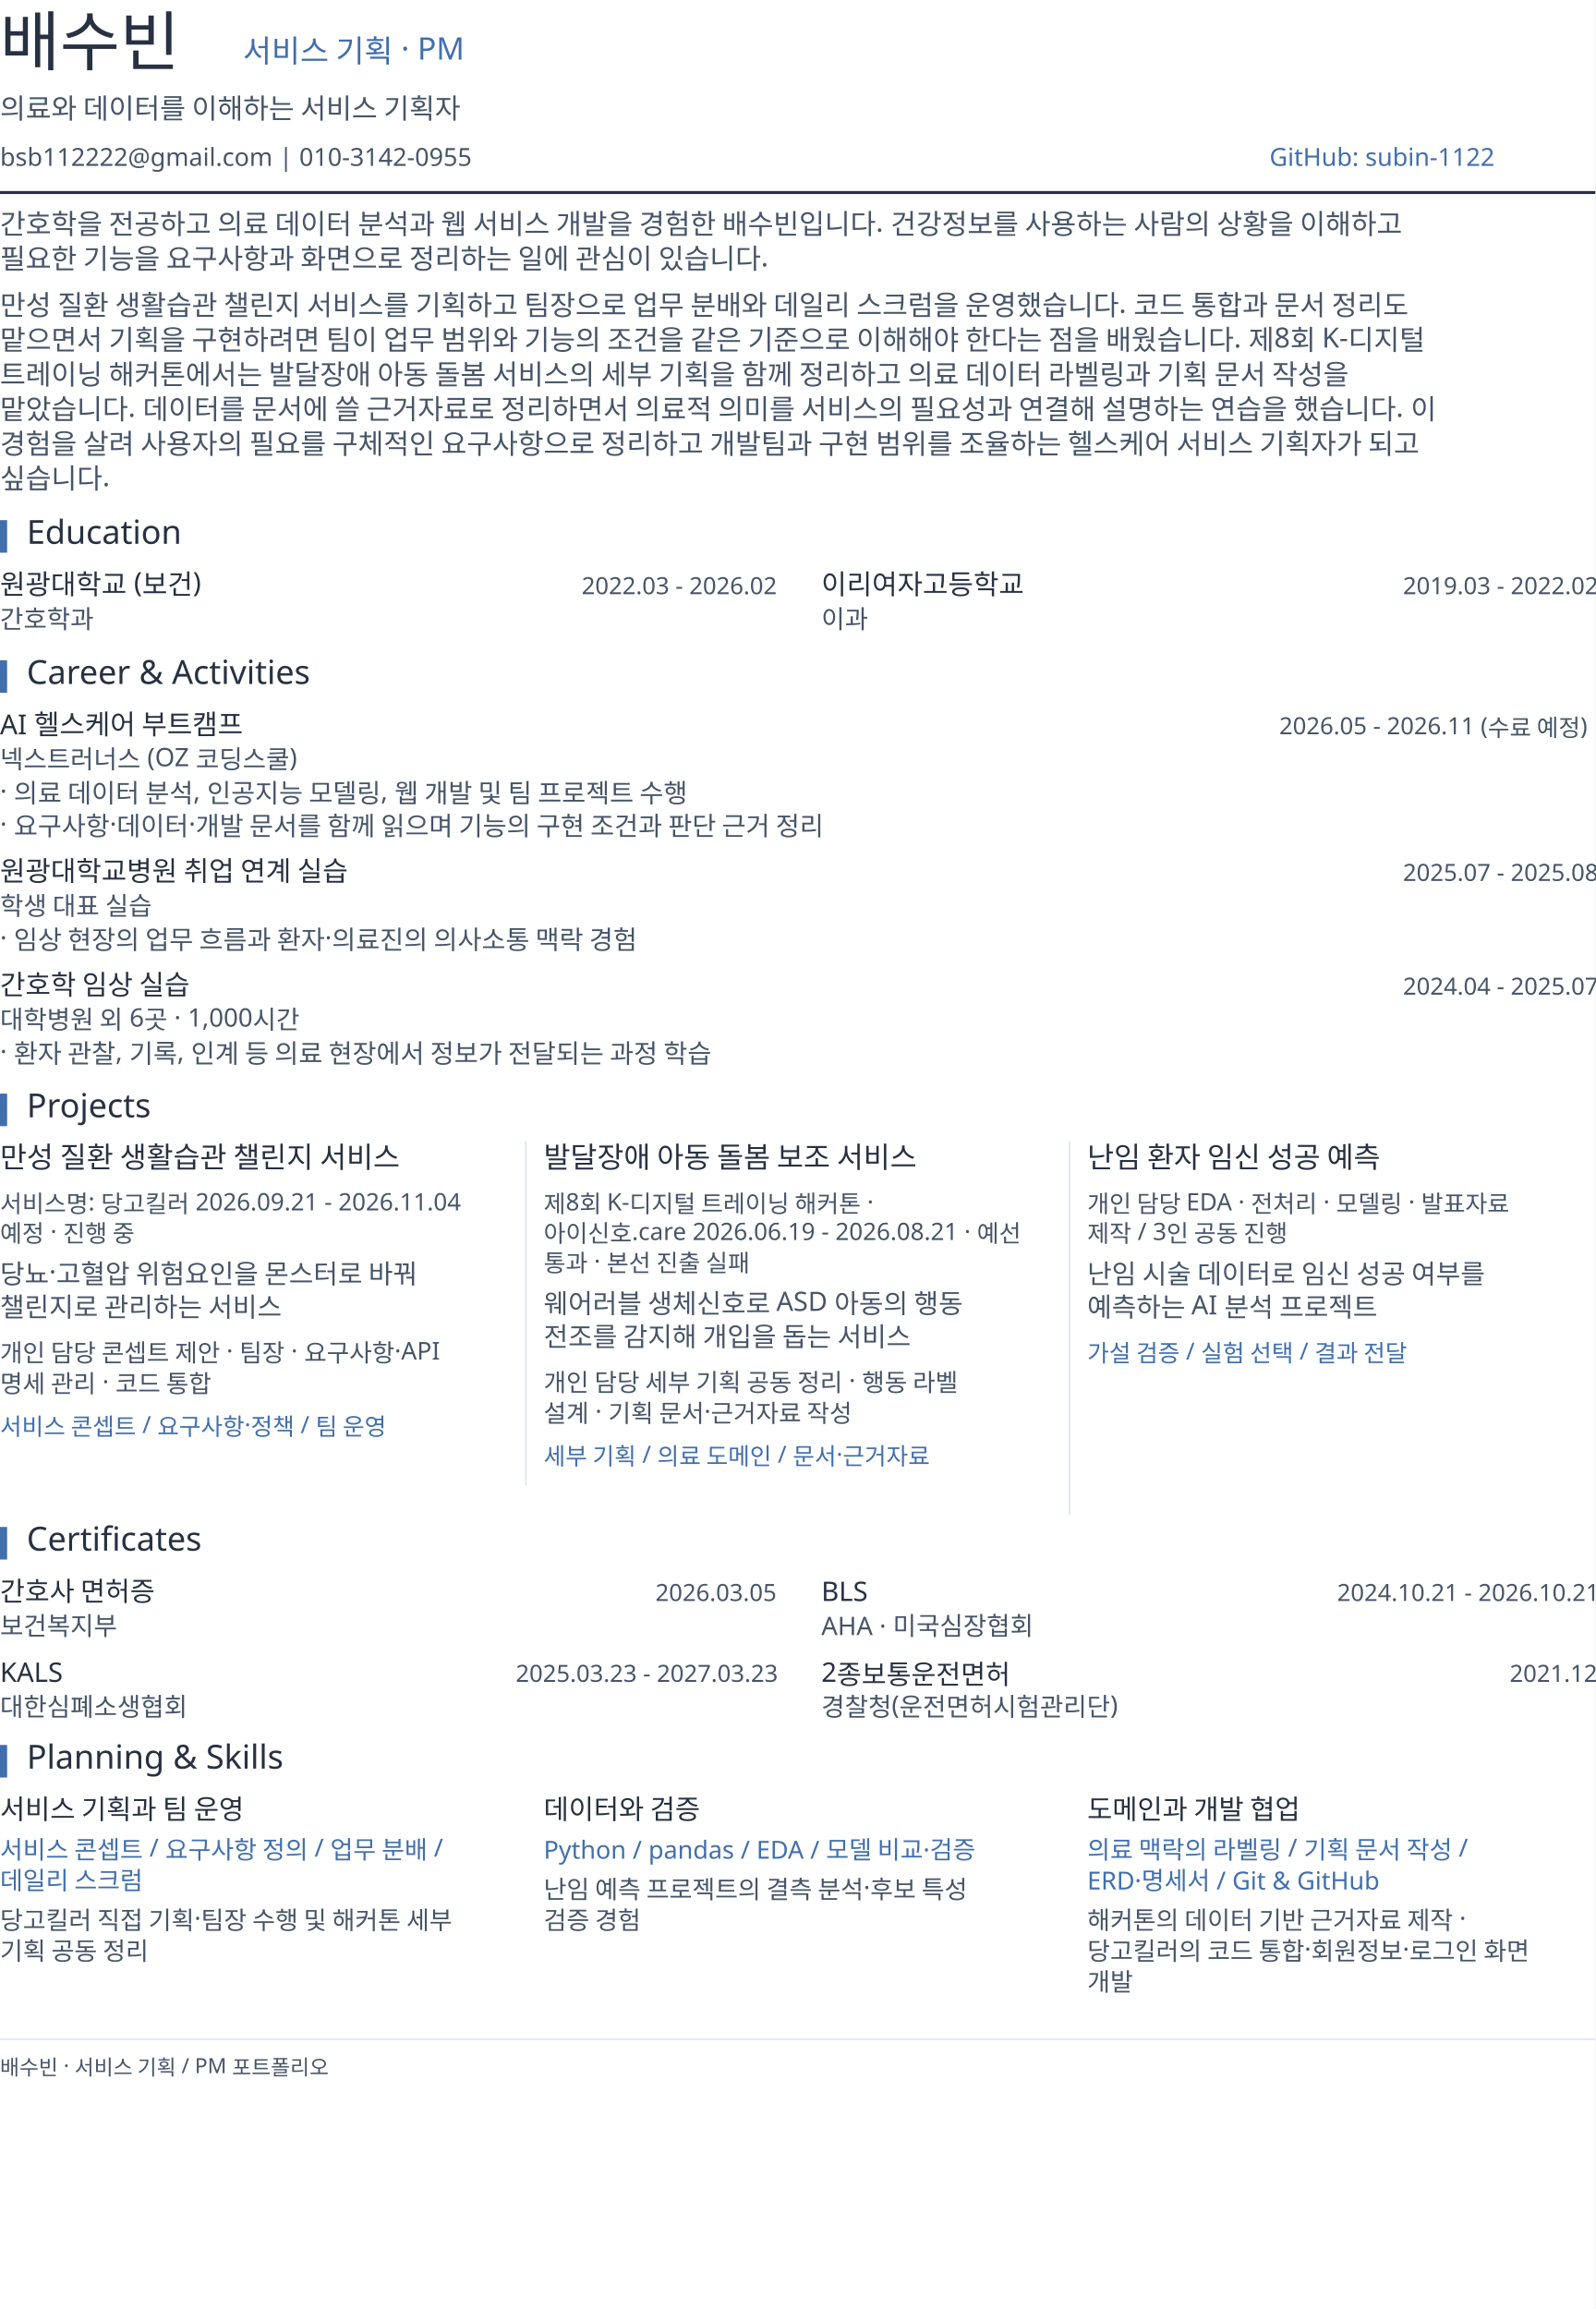
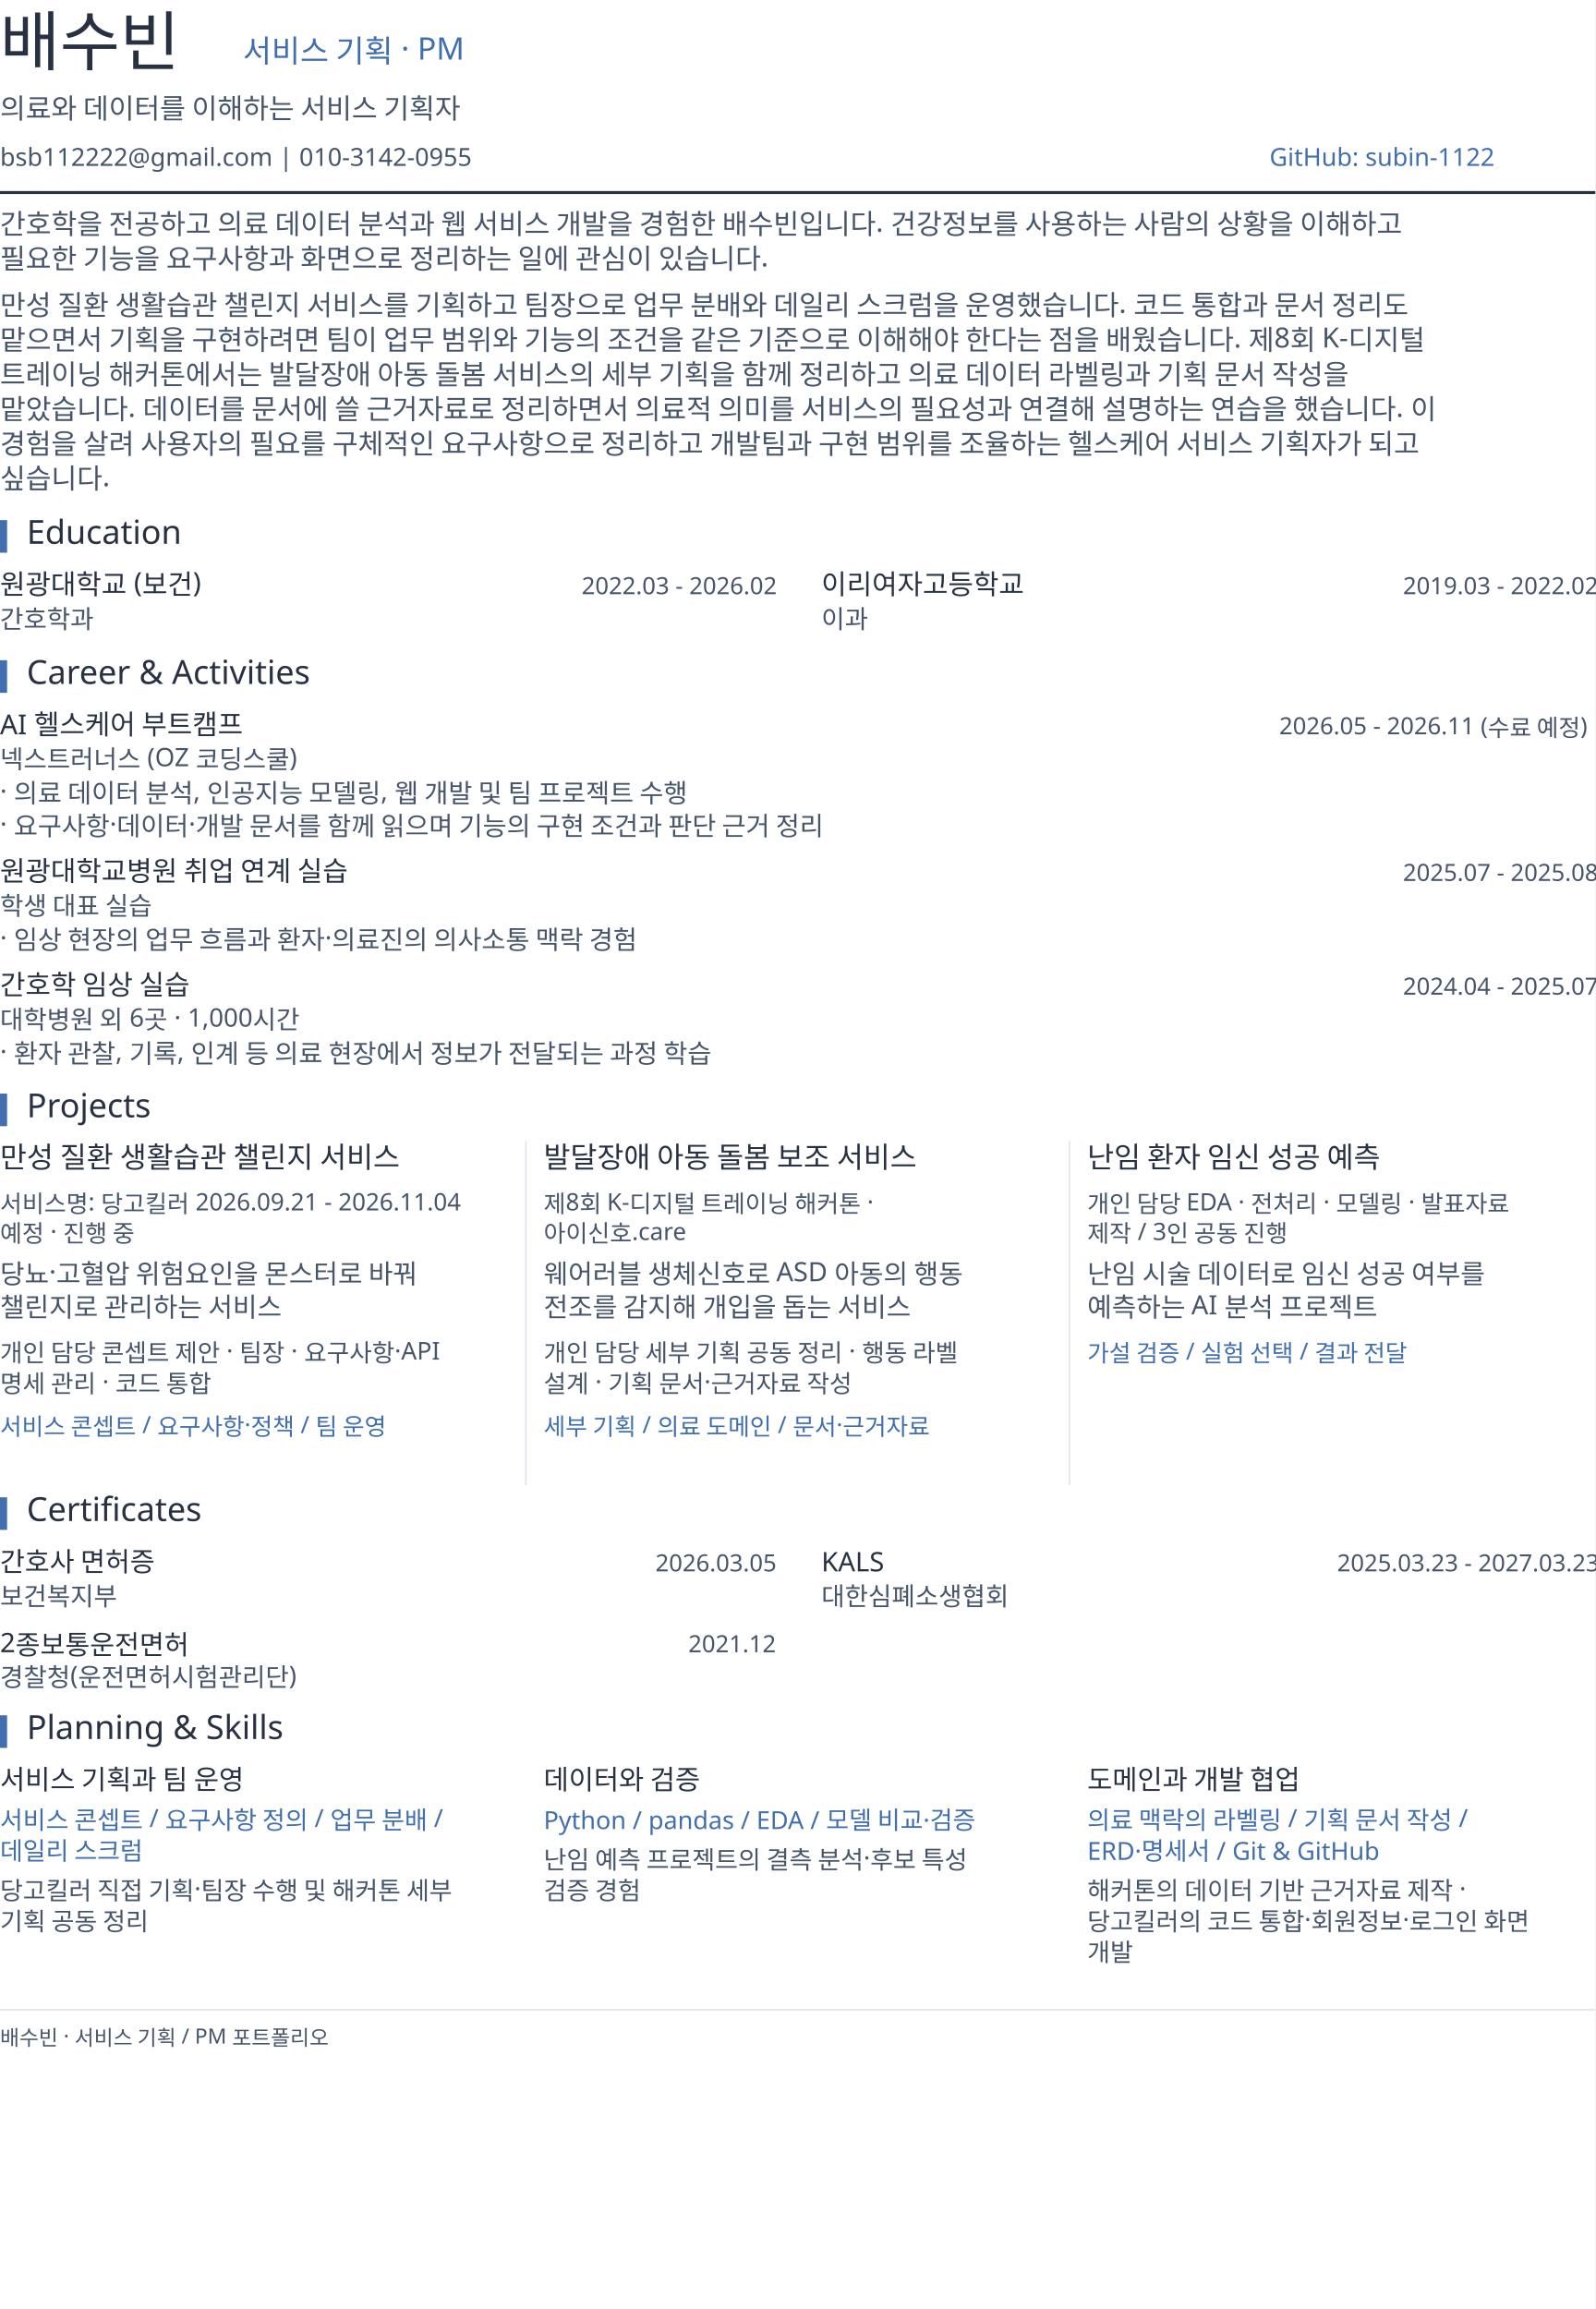
<svg xmlns="http://www.w3.org/2000/svg" width="190mm" height="275mm" viewBox="0 0 538.583 779.528">
  <rect width="100%" height="100%" fill="white" />
  <text x="0.00" y="22.00" font-family="Arial Unicode MS,Apple SD Gothic Neo,Noto Sans KR,sans-serif" font-size="22" fill="#273142" textLength="66.00" lengthAdjust="spacingAndGlyphs">배수빈</text>
  <text x="82.00" y="21.00" font-family="Arial Unicode MS,Apple SD Gothic Neo,Noto Sans KR,sans-serif" font-size="10.5" fill="#416fae" textLength="79.92" lengthAdjust="spacingAndGlyphs">서비스 기획 · PM</text>
  <text x="0.00" y="40.00" font-family="Arial Unicode MS,Apple SD Gothic Neo,Noto Sans KR,sans-serif" font-size="9.4" fill="#465569" textLength="170.25" lengthAdjust="spacingAndGlyphs">의료와 데이터를 이해하는 서비스 기획자</text>
  <text x="0.00" y="56.00" font-family="Arial Unicode MS,Apple SD Gothic Neo,Noto Sans KR,sans-serif" font-size="8.4" fill="#465569" textLength="156.88" lengthAdjust="spacingAndGlyphs">bsb112222@gmail.com  |  010-3142-0955</text>
  <text x="428.58" y="56.00" font-family="Arial Unicode MS,Apple SD Gothic Neo,Noto Sans KR,sans-serif" font-size="8.4" fill="#416fae" textLength="72.38" lengthAdjust="spacingAndGlyphs">GitHub: subin-1122</text>
  <line x1="0.00" y1="65.00" x2="538.58" y2="65.00" stroke="#273142" stroke-width="1" />
  <text x="0.00" y="79.00" font-family="Arial Unicode MS,Apple SD Gothic Neo,Noto Sans KR,sans-serif" font-size="9.4" fill="#465569" textLength="518.57" lengthAdjust="spacingAndGlyphs">간호학을 전공하고 의료 데이터 분석과 웹 서비스 개발을 경험한 배수빈입니다. 건강정보를 사용하는 사람의 상황을 이해하고</text>
  <text x="0.00" y="90.70" font-family="Arial Unicode MS,Apple SD Gothic Neo,Noto Sans KR,sans-serif" font-size="9.4" fill="#465569" textLength="284.09" lengthAdjust="spacingAndGlyphs">필요한 기능을 요구사항과 화면으로 정리하는 일에 관심이 있습니다.</text>
  <text x="0.00" y="106.40" font-family="Arial Unicode MS,Apple SD Gothic Neo,Noto Sans KR,sans-serif" font-size="9.4" fill="#465569" textLength="521.19" lengthAdjust="spacingAndGlyphs">만성 질환 생활습관 챌린지 서비스를 기획하고 팀장으로 업무 분배와 데일리 스크럼을 운영했습니다. 코드 통합과 문서 정리도</text>
  <text x="0.00" y="118.10" font-family="Arial Unicode MS,Apple SD Gothic Neo,Noto Sans KR,sans-serif" font-size="9.4" fill="#465569" textLength="526.41" lengthAdjust="spacingAndGlyphs">맡으면서 기획을 구현하려면 팀이 업무 범위와 기능의 조건을 같은 기준으로 이해해야 한다는 점을 배웠습니다. 제8회 K-디지털</text>
  <text x="0.00" y="129.80" font-family="Arial Unicode MS,Apple SD Gothic Neo,Noto Sans KR,sans-serif" font-size="9.4" fill="#465569" textLength="499.77" lengthAdjust="spacingAndGlyphs">트레이닝 해커톤에서는 발달장애 아동 돌봄 서비스의 세부 기획을 함께 정리하고 의료 데이터 라벨링과 기획 문서 작성을</text>
  <text x="0.00" y="141.50" font-family="Arial Unicode MS,Apple SD Gothic Neo,Noto Sans KR,sans-serif" font-size="9.4" fill="#465569" textLength="530.59" lengthAdjust="spacingAndGlyphs">맡았습니다. 데이터를 문서에 쓸 근거자료로 정리하면서 의료적 의미를 서비스의 필요성과 연결해 설명하는 연습을 했습니다. 이</text>
  <text x="0.00" y="153.20" font-family="Arial Unicode MS,Apple SD Gothic Neo,Noto Sans KR,sans-serif" font-size="9.4" fill="#465569" textLength="525.36" lengthAdjust="spacingAndGlyphs">경험을 살려 사용자의 필요를 구체적인 요구사항으로 정리하고 개발팀과 구현 범위를 조율하는 헬스케어 서비스 기획자가 되고</text>
  <text x="0.00" y="164.90" font-family="Arial Unicode MS,Apple SD Gothic Neo,Noto Sans KR,sans-serif" font-size="9.4" fill="#465569" textLength="40.21" lengthAdjust="spacingAndGlyphs">싶습니다.</text>
  <rect x="0.00" y="175.60" width="2.40" height="11.00" fill="#416fae" />
  <text x="9.00" y="183.60" font-family="Arial Unicode MS,Apple SD Gothic Neo,Noto Sans KR,sans-serif" font-size="11.2" fill="#273142" textLength="49.81" lengthAdjust="spacingAndGlyphs">Education</text>
  <text x="0.00" y="200.60" font-family="Arial Unicode MS,Apple SD Gothic Neo,Noto Sans KR,sans-serif" font-size="9.3" fill="#273142" textLength="73.88" lengthAdjust="spacingAndGlyphs">원광대학교 (보건)</text>
  <text x="196.35" y="200.60" font-family="Arial Unicode MS,Apple SD Gothic Neo,Noto Sans KR,sans-serif" font-size="8.0" fill="#465569" textLength="64.95" lengthAdjust="spacingAndGlyphs">2022.03 - 2026.02</text>
  <text x="0.00" y="212.10" font-family="Arial Unicode MS,Apple SD Gothic Neo,Noto Sans KR,sans-serif" font-size="8.6" fill="#465569" textLength="34.40" lengthAdjust="spacingAndGlyphs">간호학과</text>
  <text x="277.29" y="200.60" font-family="Arial Unicode MS,Apple SD Gothic Neo,Noto Sans KR,sans-serif" font-size="9.3" fill="#273142" textLength="74.40" lengthAdjust="spacingAndGlyphs">이리여자고등학교</text>
  <text x="473.64" y="200.60" font-family="Arial Unicode MS,Apple SD Gothic Neo,Noto Sans KR,sans-serif" font-size="8.0" fill="#465569" textLength="64.95" lengthAdjust="spacingAndGlyphs">2019.03 - 2022.02</text>
  <text x="277.29" y="212.10" font-family="Arial Unicode MS,Apple SD Gothic Neo,Noto Sans KR,sans-serif" font-size="8.6" fill="#465569" textLength="17.20" lengthAdjust="spacingAndGlyphs">이과</text>
  <rect x="0.00" y="222.90" width="2.40" height="11.00" fill="#416fae" />
  <text x="9.00" y="230.90" font-family="Arial Unicode MS,Apple SD Gothic Neo,Noto Sans KR,sans-serif" font-size="11.2" fill="#273142" textLength="92.12" lengthAdjust="spacingAndGlyphs">Career &amp; Activities</text>
  <text x="0.00" y="247.90" font-family="Arial Unicode MS,Apple SD Gothic Neo,Noto Sans KR,sans-serif" font-size="9.3" fill="#273142" textLength="88.35" lengthAdjust="spacingAndGlyphs">AI 헬스케어 부트캠프</text>
  <text x="431.86" y="247.90" font-family="Arial Unicode MS,Apple SD Gothic Neo,Noto Sans KR,sans-serif" font-size="8.0" fill="#465569" textLength="106.72" lengthAdjust="spacingAndGlyphs">2026.05 - 2026.11 (수료 예정)</text>
  <text x="0.00" y="259.40" font-family="Arial Unicode MS,Apple SD Gothic Neo,Noto Sans KR,sans-serif" font-size="8.6" fill="#465569" textLength="108.45" lengthAdjust="spacingAndGlyphs">넥스트러너스 (OZ 코딩스쿨)</text>
  <text x="0.00" y="270.20" font-family="Arial Unicode MS,Apple SD Gothic Neo,Noto Sans KR,sans-serif" font-size="8.8" fill="#465569" textLength="254.23" lengthAdjust="spacingAndGlyphs">· 의료 데이터 분석, 인공지능 모델링, 웹 개발 및 팀 프로젝트 수행</text>
  <text x="0.00" y="281.30" font-family="Arial Unicode MS,Apple SD Gothic Neo,Noto Sans KR,sans-serif" font-size="8.8" fill="#465569" textLength="304.58" lengthAdjust="spacingAndGlyphs">· 요구사항·데이터·개발 문서를 함께 읽으며 기능의 구현 조건과 판단 근거 정리</text>
  <text x="0.00" y="297.40" font-family="Arial Unicode MS,Apple SD Gothic Neo,Noto Sans KR,sans-serif" font-size="9.3" fill="#273142" textLength="128.65" lengthAdjust="spacingAndGlyphs">원광대학교병원 취업 연계 실습</text>
  <text x="473.64" y="297.40" font-family="Arial Unicode MS,Apple SD Gothic Neo,Noto Sans KR,sans-serif" font-size="8.0" fill="#465569" textLength="64.95" lengthAdjust="spacingAndGlyphs">2025.07 - 2025.08</text>
  <text x="0.00" y="308.90" font-family="Arial Unicode MS,Apple SD Gothic Neo,Noto Sans KR,sans-serif" font-size="8.6" fill="#465569" textLength="56.38" lengthAdjust="spacingAndGlyphs">학생 대표 실습</text>
  <text x="0.00" y="319.70" font-family="Arial Unicode MS,Apple SD Gothic Neo,Noto Sans KR,sans-serif" font-size="8.8" fill="#465569" textLength="235.65" lengthAdjust="spacingAndGlyphs">· 임상 현장의 업무 흐름과 환자·의료진의 의사소통 맥락 경험</text>
  <text x="0.00" y="335.80" font-family="Arial Unicode MS,Apple SD Gothic Neo,Noto Sans KR,sans-serif" font-size="9.3" fill="#273142" textLength="70.27" lengthAdjust="spacingAndGlyphs">간호학 임상 실습</text>
  <text x="473.64" y="335.80" font-family="Arial Unicode MS,Apple SD Gothic Neo,Noto Sans KR,sans-serif" font-size="8.0" fill="#465569" textLength="64.95" lengthAdjust="spacingAndGlyphs">2024.04 - 2025.07</text>
  <text x="0.00" y="347.30" font-family="Arial Unicode MS,Apple SD Gothic Neo,Noto Sans KR,sans-serif" font-size="8.6" fill="#465569" textLength="107.05" lengthAdjust="spacingAndGlyphs">대학병원 외 6곳 · 1,000시간</text>
  <text x="0.00" y="358.10" font-family="Arial Unicode MS,Apple SD Gothic Neo,Noto Sans KR,sans-serif" font-size="8.8" fill="#465569" textLength="263.03" lengthAdjust="spacingAndGlyphs">· 환자 관찰, 기록, 인계 등 의료 현장에서 정보가 전달되는 과정 학습</text>
  <rect x="0.00" y="369.20" width="2.40" height="11.00" fill="#416fae" />
  <text x="9.00" y="377.20" font-family="Arial Unicode MS,Apple SD Gothic Neo,Noto Sans KR,sans-serif" font-size="11.2" fill="#273142" textLength="40.46" lengthAdjust="spacingAndGlyphs">Projects</text>
  <text x="0.00" y="394.20" font-family="Arial Unicode MS,Apple SD Gothic Neo,Noto Sans KR,sans-serif" font-size="9.8" fill="#273142" textLength="148.09" lengthAdjust="spacingAndGlyphs">만성 질환 생활습관 챌린지 서비스</text>
  <text x="0.00" y="409.30" font-family="Arial Unicode MS,Apple SD Gothic Neo,Noto Sans KR,sans-serif" font-size="8.1" fill="#465569" textLength="159.83" lengthAdjust="spacingAndGlyphs">서비스명: 당고킬러 2026.09.21 - 2026.11.04</text>
  <text x="0.00" y="419.30" font-family="Arial Unicode MS,Apple SD Gothic Neo,Noto Sans KR,sans-serif" font-size="8.1" fill="#465569" textLength="49.50" lengthAdjust="spacingAndGlyphs">예정 · 진행 중</text>
  <text x="0.00" y="433.30" font-family="Arial Unicode MS,Apple SD Gothic Neo,Noto Sans KR,sans-serif" font-size="9.0" fill="#465569" textLength="154.00" lengthAdjust="spacingAndGlyphs">당뇨·고혈압 위험요인을 몬스터로 바꿔</text>
  <text x="0.00" y="444.50" font-family="Arial Unicode MS,Apple SD Gothic Neo,Noto Sans KR,sans-serif" font-size="9.0" fill="#465569" textLength="104.00" lengthAdjust="spacingAndGlyphs">챌린지로 관리하는 서비스</text>
  <text x="0.00" y="459.70" font-family="Arial Unicode MS,Apple SD Gothic Neo,Noto Sans KR,sans-serif" font-size="8.3" fill="#465569" textLength="160.94" lengthAdjust="spacingAndGlyphs">개인 담당 콘셉트 제안 · 팀장 · 요구사항·API</text>
  <text x="0.00" y="470.10" font-family="Arial Unicode MS,Apple SD Gothic Neo,Noto Sans KR,sans-serif" font-size="8.3" fill="#465569" textLength="77.93" lengthAdjust="spacingAndGlyphs">명세 관리 · 코드 통합</text>
  <text x="0.00" y="484.50" font-family="Arial Unicode MS,Apple SD Gothic Neo,Noto Sans KR,sans-serif" font-size="8.0" fill="#416fae" textLength="140.00" lengthAdjust="spacingAndGlyphs">서비스 콘셉트 / 요구사항·정책 / 팀 운영</text>
  <line x1="177.53" y1="385.20" x2="177.53" y2="501.50" stroke="#dce4ef" stroke-width="0.5" />
  <text x="183.53" y="394.20" font-family="Arial Unicode MS,Apple SD Gothic Neo,Noto Sans KR,sans-serif" font-size="9.8" fill="#273142" textLength="138.29" lengthAdjust="spacingAndGlyphs">발달장애 아동 돌봄 보조 서비스</text>
  <text x="183.53" y="409.30" font-family="Arial Unicode MS,Apple SD Gothic Neo,Noto Sans KR,sans-serif" font-size="8.1" fill="#465569" textLength="121.06" lengthAdjust="spacingAndGlyphs">제8회 K-디지털 트레이닝 해커톤 ·</text>
-   <text x="183.53" y="419.30" font-family="Arial Unicode MS,Apple SD Gothic Neo,Noto Sans KR,sans-serif" font-size="8.1" fill="#465569" textLength="163.89" lengthAdjust="spacingAndGlyphs">아이신호.care 2026.06.19 - 2026.08.21 · 예선</text>
-   <text x="183.53" y="429.30" font-family="Arial Unicode MS,Apple SD Gothic Neo,Noto Sans KR,sans-serif" font-size="8.1" fill="#465569" textLength="76.05" lengthAdjust="spacingAndGlyphs">통과 · 본선 진출 실패</text>
-   <text x="183.53" y="443.30" font-family="Arial Unicode MS,Apple SD Gothic Neo,Noto Sans KR,sans-serif" font-size="9.0" fill="#465569" textLength="154.51" lengthAdjust="spacingAndGlyphs">웨어러블 생체신호로 ASD 아동의 행동</text>
-   <text x="183.53" y="454.50" font-family="Arial Unicode MS,Apple SD Gothic Neo,Noto Sans KR,sans-serif" font-size="9.0" fill="#465569" textLength="136.00" lengthAdjust="spacingAndGlyphs">전조를 감지해 개입을 돕는 서비스</text>
-   <text x="183.53" y="469.70" font-family="Arial Unicode MS,Apple SD Gothic Neo,Noto Sans KR,sans-serif" font-size="8.3" fill="#465569" textLength="153.55" lengthAdjust="spacingAndGlyphs">개인 담당 세부 기획 공동 정리 · 행동 라벨</text>
-   <text x="183.53" y="480.10" font-family="Arial Unicode MS,Apple SD Gothic Neo,Noto Sans KR,sans-serif" font-size="8.3" fill="#465569" textLength="113.44" lengthAdjust="spacingAndGlyphs">설계 · 기획 문서·근거자료 작성</text>
-   <text x="183.53" y="494.50" font-family="Arial Unicode MS,Apple SD Gothic Neo,Noto Sans KR,sans-serif" font-size="8.0" fill="#416fae" textLength="140.00" lengthAdjust="spacingAndGlyphs">세부 기획 / 의료 도메인 / 문서·근거자료</text>
-   <line x1="361.06" y1="385.20" x2="361.06" y2="511.50" stroke="#dce4ef" stroke-width="0.5" />
+   <text x="183.53" y="419.30" font-family="Arial Unicode MS,Apple SD Gothic Neo,Noto Sans KR,sans-serif" font-size="8.1" fill="#465569" textLength="50.41" lengthAdjust="spacingAndGlyphs">아이신호.care</text>
+   <text x="183.53" y="433.30" font-family="Arial Unicode MS,Apple SD Gothic Neo,Noto Sans KR,sans-serif" font-size="9.0" fill="#465569" textLength="154.51" lengthAdjust="spacingAndGlyphs">웨어러블 생체신호로 ASD 아동의 행동</text>
+   <text x="183.53" y="444.50" font-family="Arial Unicode MS,Apple SD Gothic Neo,Noto Sans KR,sans-serif" font-size="9.0" fill="#465569" textLength="136.00" lengthAdjust="spacingAndGlyphs">전조를 감지해 개입을 돕는 서비스</text>
+   <text x="183.53" y="459.70" font-family="Arial Unicode MS,Apple SD Gothic Neo,Noto Sans KR,sans-serif" font-size="8.3" fill="#465569" textLength="153.55" lengthAdjust="spacingAndGlyphs">개인 담당 세부 기획 공동 정리 · 행동 라벨</text>
+   <text x="183.53" y="470.10" font-family="Arial Unicode MS,Apple SD Gothic Neo,Noto Sans KR,sans-serif" font-size="8.3" fill="#465569" textLength="113.44" lengthAdjust="spacingAndGlyphs">설계 · 기획 문서·근거자료 작성</text>
+   <text x="183.53" y="484.50" font-family="Arial Unicode MS,Apple SD Gothic Neo,Noto Sans KR,sans-serif" font-size="8.0" fill="#416fae" textLength="140.00" lengthAdjust="spacingAndGlyphs">세부 기획 / 의료 도메인 / 문서·근거자료</text>
+   <line x1="361.06" y1="385.20" x2="361.06" y2="501.50" stroke="#dce4ef" stroke-width="0.5" />
  <text x="367.06" y="394.20" font-family="Arial Unicode MS,Apple SD Gothic Neo,Noto Sans KR,sans-serif" font-size="9.8" fill="#273142" textLength="108.89" lengthAdjust="spacingAndGlyphs">난임 환자 임신 성공 예측</text>
  <text x="367.06" y="409.30" font-family="Arial Unicode MS,Apple SD Gothic Neo,Noto Sans KR,sans-serif" font-size="8.1" fill="#465569" textLength="154.81" lengthAdjust="spacingAndGlyphs">개인 담당 EDA · 전처리 · 모델링 · 발표자료</text>
  <text x="367.06" y="419.30" font-family="Arial Unicode MS,Apple SD Gothic Neo,Noto Sans KR,sans-serif" font-size="8.1" fill="#465569" textLength="72.46" lengthAdjust="spacingAndGlyphs">제작 / 3인 공동 진행</text>
  <text x="367.06" y="433.30" font-family="Arial Unicode MS,Apple SD Gothic Neo,Noto Sans KR,sans-serif" font-size="9.0" fill="#465569" textLength="147.50" lengthAdjust="spacingAndGlyphs">난임 시술 데이터로 임신 성공 여부를</text>
  <text x="367.06" y="444.50" font-family="Arial Unicode MS,Apple SD Gothic Neo,Noto Sans KR,sans-serif" font-size="9.0" fill="#465569" textLength="106.00" lengthAdjust="spacingAndGlyphs">예측하는 AI 분석 프로젝트</text>
  <text x="367.06" y="459.70" font-family="Arial Unicode MS,Apple SD Gothic Neo,Noto Sans KR,sans-serif" font-size="8.0" fill="#416fae" textLength="116.00" lengthAdjust="spacingAndGlyphs">가설 검증 / 실험 선택 / 결과 전달</text>
-   <rect x="0.00" y="515.50" width="2.40" height="11.00" fill="#416fae" />
-   <text x="9.00" y="523.50" font-family="Arial Unicode MS,Apple SD Gothic Neo,Noto Sans KR,sans-serif" font-size="11.2" fill="#273142" textLength="56.02" lengthAdjust="spacingAndGlyphs">Certificates</text>
-   <text x="0.00" y="540.50" font-family="Arial Unicode MS,Apple SD Gothic Neo,Noto Sans KR,sans-serif" font-size="9.1" fill="#273142" textLength="57.13" lengthAdjust="spacingAndGlyphs">간호사 면허증</text>
-   <text x="221.25" y="540.50" font-family="Arial Unicode MS,Apple SD Gothic Neo,Noto Sans KR,sans-serif" font-size="8.0" fill="#465569" textLength="40.04" lengthAdjust="spacingAndGlyphs">2026.03.05</text>
-   <text x="0.00" y="552.00" font-family="Arial Unicode MS,Apple SD Gothic Neo,Noto Sans KR,sans-serif" font-size="8.6" fill="#465569" textLength="43.00" lengthAdjust="spacingAndGlyphs">보건복지부</text>
-   <text x="277.29" y="540.50" font-family="Arial Unicode MS,Apple SD Gothic Neo,Noto Sans KR,sans-serif" font-size="9.1" fill="#273142" textLength="17.20" lengthAdjust="spacingAndGlyphs">BLS</text>
-   <text x="451.40" y="540.50" font-family="Arial Unicode MS,Apple SD Gothic Neo,Noto Sans KR,sans-serif" font-size="8.0" fill="#465569" textLength="87.19" lengthAdjust="spacingAndGlyphs">2024.10.21 - 2026.10.21</text>
-   <text x="277.29" y="552.00" font-family="Arial Unicode MS,Apple SD Gothic Neo,Noto Sans KR,sans-serif" font-size="8.6" fill="#465569" textLength="76.45" lengthAdjust="spacingAndGlyphs">AHA · 미국심장협회</text>
-   <text x="0.00" y="567.80" font-family="Arial Unicode MS,Apple SD Gothic Neo,Noto Sans KR,sans-serif" font-size="9.1" fill="#273142" textLength="23.27" lengthAdjust="spacingAndGlyphs">KALS</text>
-   <text x="174.10" y="567.80" font-family="Arial Unicode MS,Apple SD Gothic Neo,Noto Sans KR,sans-serif" font-size="8.0" fill="#465569" textLength="87.19" lengthAdjust="spacingAndGlyphs">2025.03.23 - 2027.03.23</text>
-   <text x="0.00" y="579.30" font-family="Arial Unicode MS,Apple SD Gothic Neo,Noto Sans KR,sans-serif" font-size="8.6" fill="#465569" textLength="68.80" lengthAdjust="spacingAndGlyphs">대한심폐소생협회</text>
-   <text x="277.29" y="567.80" font-family="Arial Unicode MS,Apple SD Gothic Neo,Noto Sans KR,sans-serif" font-size="9.1" fill="#273142" textLength="68.76" lengthAdjust="spacingAndGlyphs">2종보통운전면허</text>
-   <text x="509.66" y="567.80" font-family="Arial Unicode MS,Apple SD Gothic Neo,Noto Sans KR,sans-serif" font-size="8.0" fill="#465569" textLength="28.92" lengthAdjust="spacingAndGlyphs">2021.12</text>
-   <text x="277.29" y="579.30" font-family="Arial Unicode MS,Apple SD Gothic Neo,Noto Sans KR,sans-serif" font-size="8.6" fill="#465569" textLength="108.93" lengthAdjust="spacingAndGlyphs">경찰청(운전면허시험관리단)</text>
-   <rect x="0.00" y="589.10" width="2.40" height="11.00" fill="#416fae" />
-   <text x="9.00" y="597.10" font-family="Arial Unicode MS,Apple SD Gothic Neo,Noto Sans KR,sans-serif" font-size="11.2" fill="#273142" textLength="83.42" lengthAdjust="spacingAndGlyphs">Planning &amp; Skills</text>
-   <text x="0.00" y="614.10" font-family="Arial Unicode MS,Apple SD Gothic Neo,Noto Sans KR,sans-serif" font-size="9.2" fill="#273142" textLength="90.47" lengthAdjust="spacingAndGlyphs">서비스 기획과 팀 운영</text>
-   <text x="0.00" y="627.50" font-family="Arial Unicode MS,Apple SD Gothic Neo,Noto Sans KR,sans-serif" font-size="8.4" fill="#416fae" textLength="160.07" lengthAdjust="spacingAndGlyphs">서비스 콘셉트 / 요구사항 정의 / 업무 분배 /</text>
-   <text x="0.00" y="637.90" font-family="Arial Unicode MS,Apple SD Gothic Neo,Noto Sans KR,sans-serif" font-size="8.4" fill="#416fae" textLength="52.73" lengthAdjust="spacingAndGlyphs">데일리 스크럼</text>
-   <text x="0.00" y="651.30" font-family="Arial Unicode MS,Apple SD Gothic Neo,Noto Sans KR,sans-serif" font-size="8.4" fill="#465569" textLength="167.54" lengthAdjust="spacingAndGlyphs">당고킬러 직접 기획·팀장 수행 및 해커톤 세부</text>
-   <text x="0.00" y="661.70" font-family="Arial Unicode MS,Apple SD Gothic Neo,Noto Sans KR,sans-serif" font-size="8.4" fill="#465569" textLength="55.07" lengthAdjust="spacingAndGlyphs">기획 공동 정리</text>
-   <text x="183.53" y="614.10" font-family="Arial Unicode MS,Apple SD Gothic Neo,Noto Sans KR,sans-serif" font-size="9.2" fill="#273142" textLength="57.76" lengthAdjust="spacingAndGlyphs">데이터와 검증</text>
-   <text x="183.53" y="627.50" font-family="Arial Unicode MS,Apple SD Gothic Neo,Noto Sans KR,sans-serif" font-size="8.4" fill="#416fae" textLength="147.05" lengthAdjust="spacingAndGlyphs">Python / pandas / EDA / 모델 비교·검증</text>
-   <text x="183.53" y="640.90" font-family="Arial Unicode MS,Apple SD Gothic Neo,Noto Sans KR,sans-serif" font-size="8.4" fill="#465569" textLength="156.80" lengthAdjust="spacingAndGlyphs">난임 예측 프로젝트의 결측 분석·후보 특성</text>
-   <text x="183.53" y="651.30" font-family="Arial Unicode MS,Apple SD Gothic Neo,Noto Sans KR,sans-serif" font-size="8.4" fill="#465569" textLength="35.93" lengthAdjust="spacingAndGlyphs">검증 경험</text>
-   <text x="367.06" y="614.10" font-family="Arial Unicode MS,Apple SD Gothic Neo,Noto Sans KR,sans-serif" font-size="9.2" fill="#273142" textLength="78.71" lengthAdjust="spacingAndGlyphs">도메인과 개발 협업</text>
-   <text x="367.06" y="627.50" font-family="Arial Unicode MS,Apple SD Gothic Neo,Noto Sans KR,sans-serif" font-size="8.4" fill="#416fae" textLength="138.60" lengthAdjust="spacingAndGlyphs">의료 맥락의 라벨링 / 기획 문서 작성 /</text>
-   <text x="367.06" y="637.90" font-family="Arial Unicode MS,Apple SD Gothic Neo,Noto Sans KR,sans-serif" font-size="8.4" fill="#416fae" textLength="99.42" lengthAdjust="spacingAndGlyphs">ERD·명세서 / Git &amp; GitHub</text>
-   <text x="367.06" y="651.30" font-family="Arial Unicode MS,Apple SD Gothic Neo,Noto Sans KR,sans-serif" font-size="8.4" fill="#465569" textLength="140.00" lengthAdjust="spacingAndGlyphs">해커톤의 데이터 기반 근거자료 제작 ·</text>
-   <text x="367.06" y="661.70" font-family="Arial Unicode MS,Apple SD Gothic Neo,Noto Sans KR,sans-serif" font-size="8.4" fill="#465569" textLength="162.87" lengthAdjust="spacingAndGlyphs">당고킬러의 코드 통합·회원정보·로그인 화면</text>
-   <text x="367.06" y="672.10" font-family="Arial Unicode MS,Apple SD Gothic Neo,Noto Sans KR,sans-serif" font-size="8.4" fill="#465569" textLength="16.80" lengthAdjust="spacingAndGlyphs">개발</text>
-   <line x1="0.00" y1="688.50" x2="538.58" y2="688.50" stroke="#dce4ef" stroke-width="0.5" />
-   <text x="0.00" y="700.50" font-family="Arial Unicode MS,Apple SD Gothic Neo,Noto Sans KR,sans-serif" font-size="7.1" fill="#465569" textLength="118.73" lengthAdjust="spacingAndGlyphs">배수빈 · 서비스 기획 / PM 포트폴리오</text>
+   <rect x="0.00" y="505.50" width="2.40" height="11.00" fill="#416fae" />
+   <text x="9.00" y="513.50" font-family="Arial Unicode MS,Apple SD Gothic Neo,Noto Sans KR,sans-serif" font-size="11.2" fill="#273142" textLength="56.02" lengthAdjust="spacingAndGlyphs">Certificates</text>
+   <text x="0.00" y="530.50" font-family="Arial Unicode MS,Apple SD Gothic Neo,Noto Sans KR,sans-serif" font-size="9.1" fill="#273142" textLength="57.13" lengthAdjust="spacingAndGlyphs">간호사 면허증</text>
+   <text x="221.25" y="530.50" font-family="Arial Unicode MS,Apple SD Gothic Neo,Noto Sans KR,sans-serif" font-size="8.0" fill="#465569" textLength="40.04" lengthAdjust="spacingAndGlyphs">2026.03.05</text>
+   <text x="0.00" y="542.00" font-family="Arial Unicode MS,Apple SD Gothic Neo,Noto Sans KR,sans-serif" font-size="8.6" fill="#465569" textLength="43.00" lengthAdjust="spacingAndGlyphs">보건복지부</text>
+   <text x="277.29" y="530.50" font-family="Arial Unicode MS,Apple SD Gothic Neo,Noto Sans KR,sans-serif" font-size="9.1" fill="#273142" textLength="23.27" lengthAdjust="spacingAndGlyphs">KALS</text>
+   <text x="451.40" y="530.50" font-family="Arial Unicode MS,Apple SD Gothic Neo,Noto Sans KR,sans-serif" font-size="8.0" fill="#465569" textLength="87.19" lengthAdjust="spacingAndGlyphs">2025.03.23 - 2027.03.23</text>
+   <text x="277.29" y="542.00" font-family="Arial Unicode MS,Apple SD Gothic Neo,Noto Sans KR,sans-serif" font-size="8.6" fill="#465569" textLength="68.80" lengthAdjust="spacingAndGlyphs">대한심폐소생협회</text>
+   <text x="0.00" y="557.80" font-family="Arial Unicode MS,Apple SD Gothic Neo,Noto Sans KR,sans-serif" font-size="9.1" fill="#273142" textLength="68.76" lengthAdjust="spacingAndGlyphs">2종보통운전면허</text>
+   <text x="232.37" y="557.80" font-family="Arial Unicode MS,Apple SD Gothic Neo,Noto Sans KR,sans-serif" font-size="8.0" fill="#465569" textLength="28.92" lengthAdjust="spacingAndGlyphs">2021.12</text>
+   <text x="0.00" y="569.30" font-family="Arial Unicode MS,Apple SD Gothic Neo,Noto Sans KR,sans-serif" font-size="8.6" fill="#465569" textLength="108.93" lengthAdjust="spacingAndGlyphs">경찰청(운전면허시험관리단)</text>
+   <rect x="0.00" y="579.10" width="2.40" height="11.00" fill="#416fae" />
+   <text x="9.00" y="587.10" font-family="Arial Unicode MS,Apple SD Gothic Neo,Noto Sans KR,sans-serif" font-size="11.2" fill="#273142" textLength="83.42" lengthAdjust="spacingAndGlyphs">Planning &amp; Skills</text>
+   <text x="0.00" y="604.10" font-family="Arial Unicode MS,Apple SD Gothic Neo,Noto Sans KR,sans-serif" font-size="9.2" fill="#273142" textLength="90.47" lengthAdjust="spacingAndGlyphs">서비스 기획과 팀 운영</text>
+   <text x="0.00" y="617.50" font-family="Arial Unicode MS,Apple SD Gothic Neo,Noto Sans KR,sans-serif" font-size="8.4" fill="#416fae" textLength="160.07" lengthAdjust="spacingAndGlyphs">서비스 콘셉트 / 요구사항 정의 / 업무 분배 /</text>
+   <text x="0.00" y="627.90" font-family="Arial Unicode MS,Apple SD Gothic Neo,Noto Sans KR,sans-serif" font-size="8.4" fill="#416fae" textLength="52.73" lengthAdjust="spacingAndGlyphs">데일리 스크럼</text>
+   <text x="0.00" y="641.30" font-family="Arial Unicode MS,Apple SD Gothic Neo,Noto Sans KR,sans-serif" font-size="8.4" fill="#465569" textLength="167.54" lengthAdjust="spacingAndGlyphs">당고킬러 직접 기획·팀장 수행 및 해커톤 세부</text>
+   <text x="0.00" y="651.70" font-family="Arial Unicode MS,Apple SD Gothic Neo,Noto Sans KR,sans-serif" font-size="8.4" fill="#465569" textLength="55.07" lengthAdjust="spacingAndGlyphs">기획 공동 정리</text>
+   <text x="183.53" y="604.10" font-family="Arial Unicode MS,Apple SD Gothic Neo,Noto Sans KR,sans-serif" font-size="9.2" fill="#273142" textLength="57.76" lengthAdjust="spacingAndGlyphs">데이터와 검증</text>
+   <text x="183.53" y="617.50" font-family="Arial Unicode MS,Apple SD Gothic Neo,Noto Sans KR,sans-serif" font-size="8.4" fill="#416fae" textLength="147.05" lengthAdjust="spacingAndGlyphs">Python / pandas / EDA / 모델 비교·검증</text>
+   <text x="183.53" y="630.90" font-family="Arial Unicode MS,Apple SD Gothic Neo,Noto Sans KR,sans-serif" font-size="8.4" fill="#465569" textLength="156.80" lengthAdjust="spacingAndGlyphs">난임 예측 프로젝트의 결측 분석·후보 특성</text>
+   <text x="183.53" y="641.30" font-family="Arial Unicode MS,Apple SD Gothic Neo,Noto Sans KR,sans-serif" font-size="8.4" fill="#465569" textLength="35.93" lengthAdjust="spacingAndGlyphs">검증 경험</text>
+   <text x="367.06" y="604.10" font-family="Arial Unicode MS,Apple SD Gothic Neo,Noto Sans KR,sans-serif" font-size="9.2" fill="#273142" textLength="78.71" lengthAdjust="spacingAndGlyphs">도메인과 개발 협업</text>
+   <text x="367.06" y="617.50" font-family="Arial Unicode MS,Apple SD Gothic Neo,Noto Sans KR,sans-serif" font-size="8.4" fill="#416fae" textLength="138.60" lengthAdjust="spacingAndGlyphs">의료 맥락의 라벨링 / 기획 문서 작성 /</text>
+   <text x="367.06" y="627.90" font-family="Arial Unicode MS,Apple SD Gothic Neo,Noto Sans KR,sans-serif" font-size="8.4" fill="#416fae" textLength="99.42" lengthAdjust="spacingAndGlyphs">ERD·명세서 / Git &amp; GitHub</text>
+   <text x="367.06" y="641.30" font-family="Arial Unicode MS,Apple SD Gothic Neo,Noto Sans KR,sans-serif" font-size="8.4" fill="#465569" textLength="140.00" lengthAdjust="spacingAndGlyphs">해커톤의 데이터 기반 근거자료 제작 ·</text>
+   <text x="367.06" y="651.70" font-family="Arial Unicode MS,Apple SD Gothic Neo,Noto Sans KR,sans-serif" font-size="8.4" fill="#465569" textLength="162.87" lengthAdjust="spacingAndGlyphs">당고킬러의 코드 통합·회원정보·로그인 화면</text>
+   <text x="367.06" y="662.10" font-family="Arial Unicode MS,Apple SD Gothic Neo,Noto Sans KR,sans-serif" font-size="8.4" fill="#465569" textLength="16.80" lengthAdjust="spacingAndGlyphs">개발</text>
+   <line x1="0.00" y1="678.50" x2="538.58" y2="678.50" stroke="#dce4ef" stroke-width="0.5" />
+   <text x="0.00" y="690.50" font-family="Arial Unicode MS,Apple SD Gothic Neo,Noto Sans KR,sans-serif" font-size="7.1" fill="#465569" textLength="118.73" lengthAdjust="spacingAndGlyphs">배수빈 · 서비스 기획 / PM 포트폴리오</text>
</svg>
